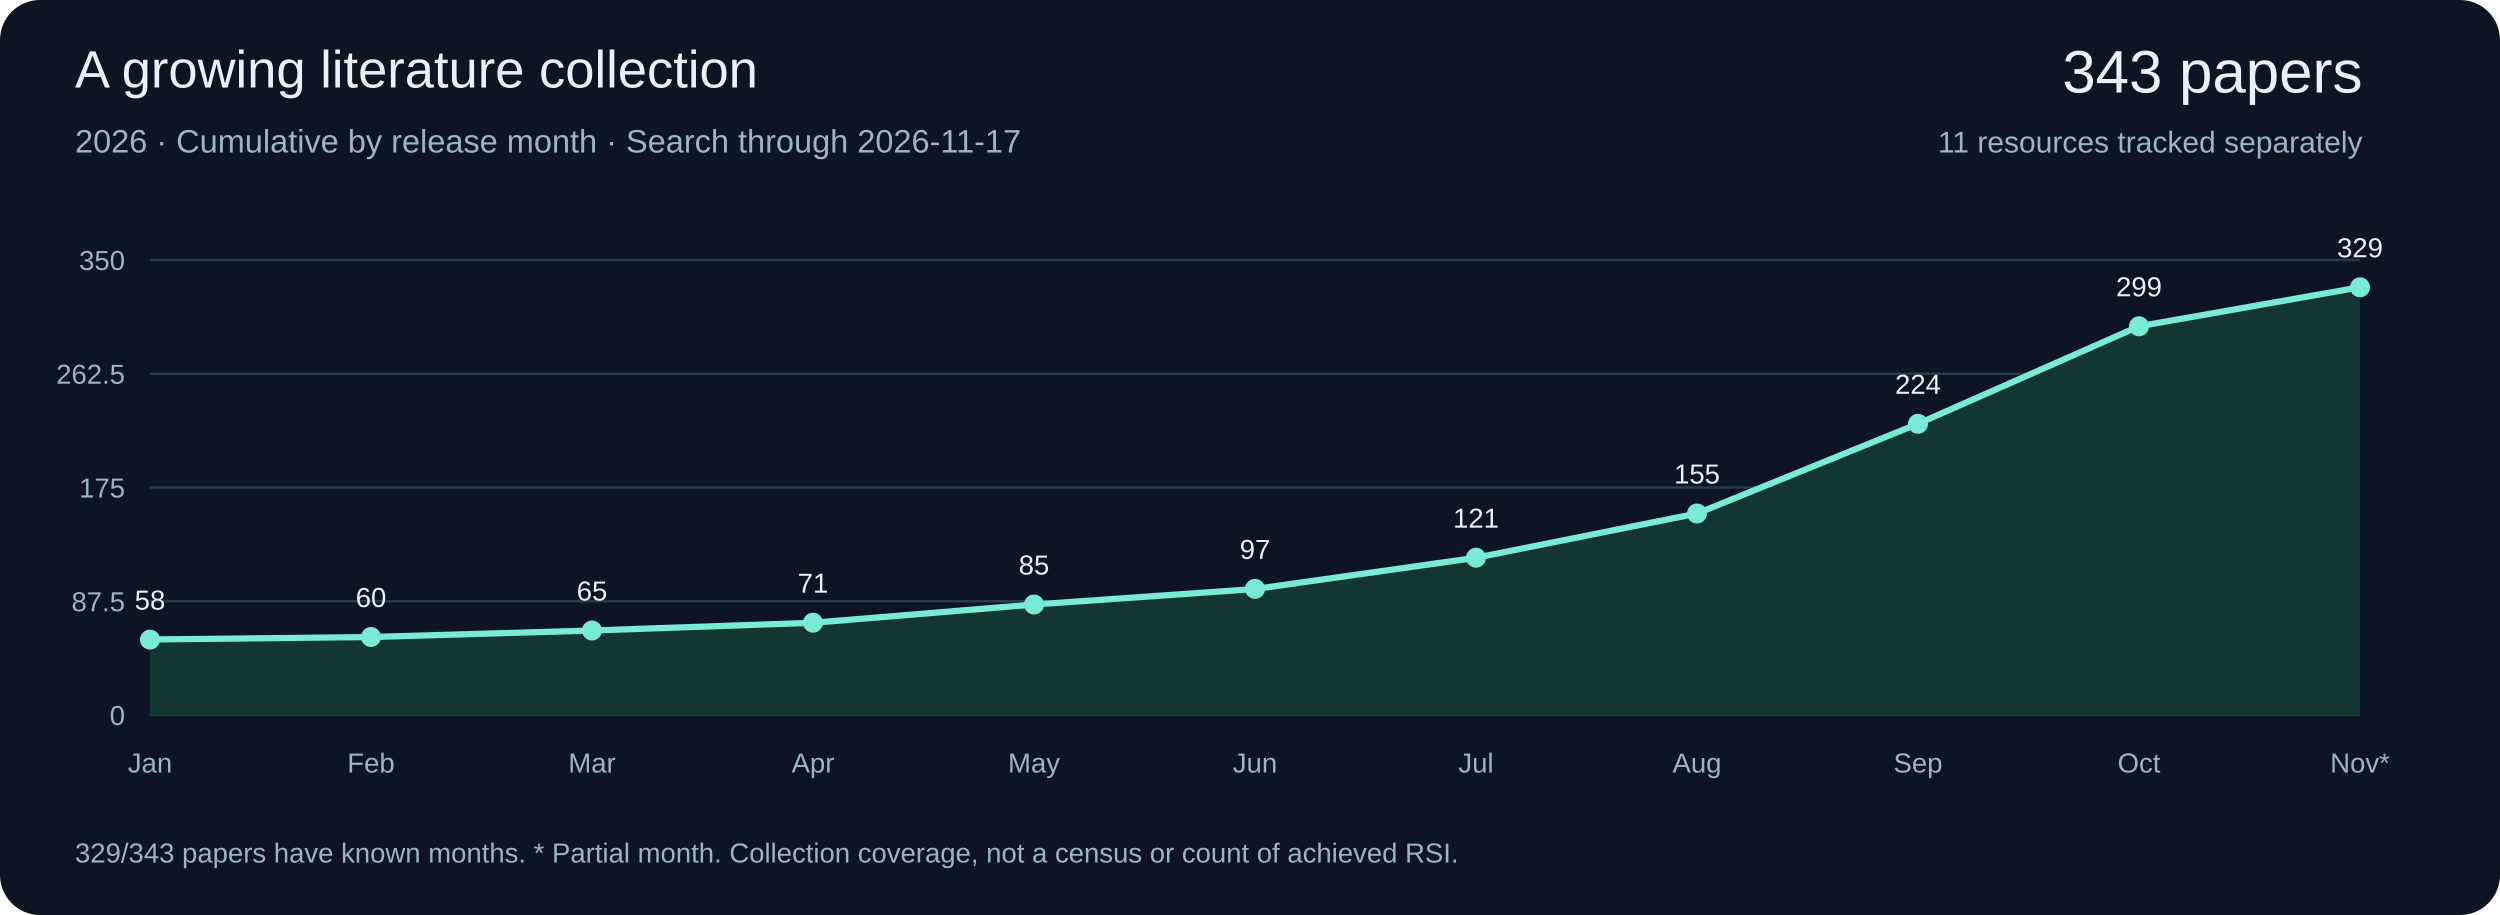
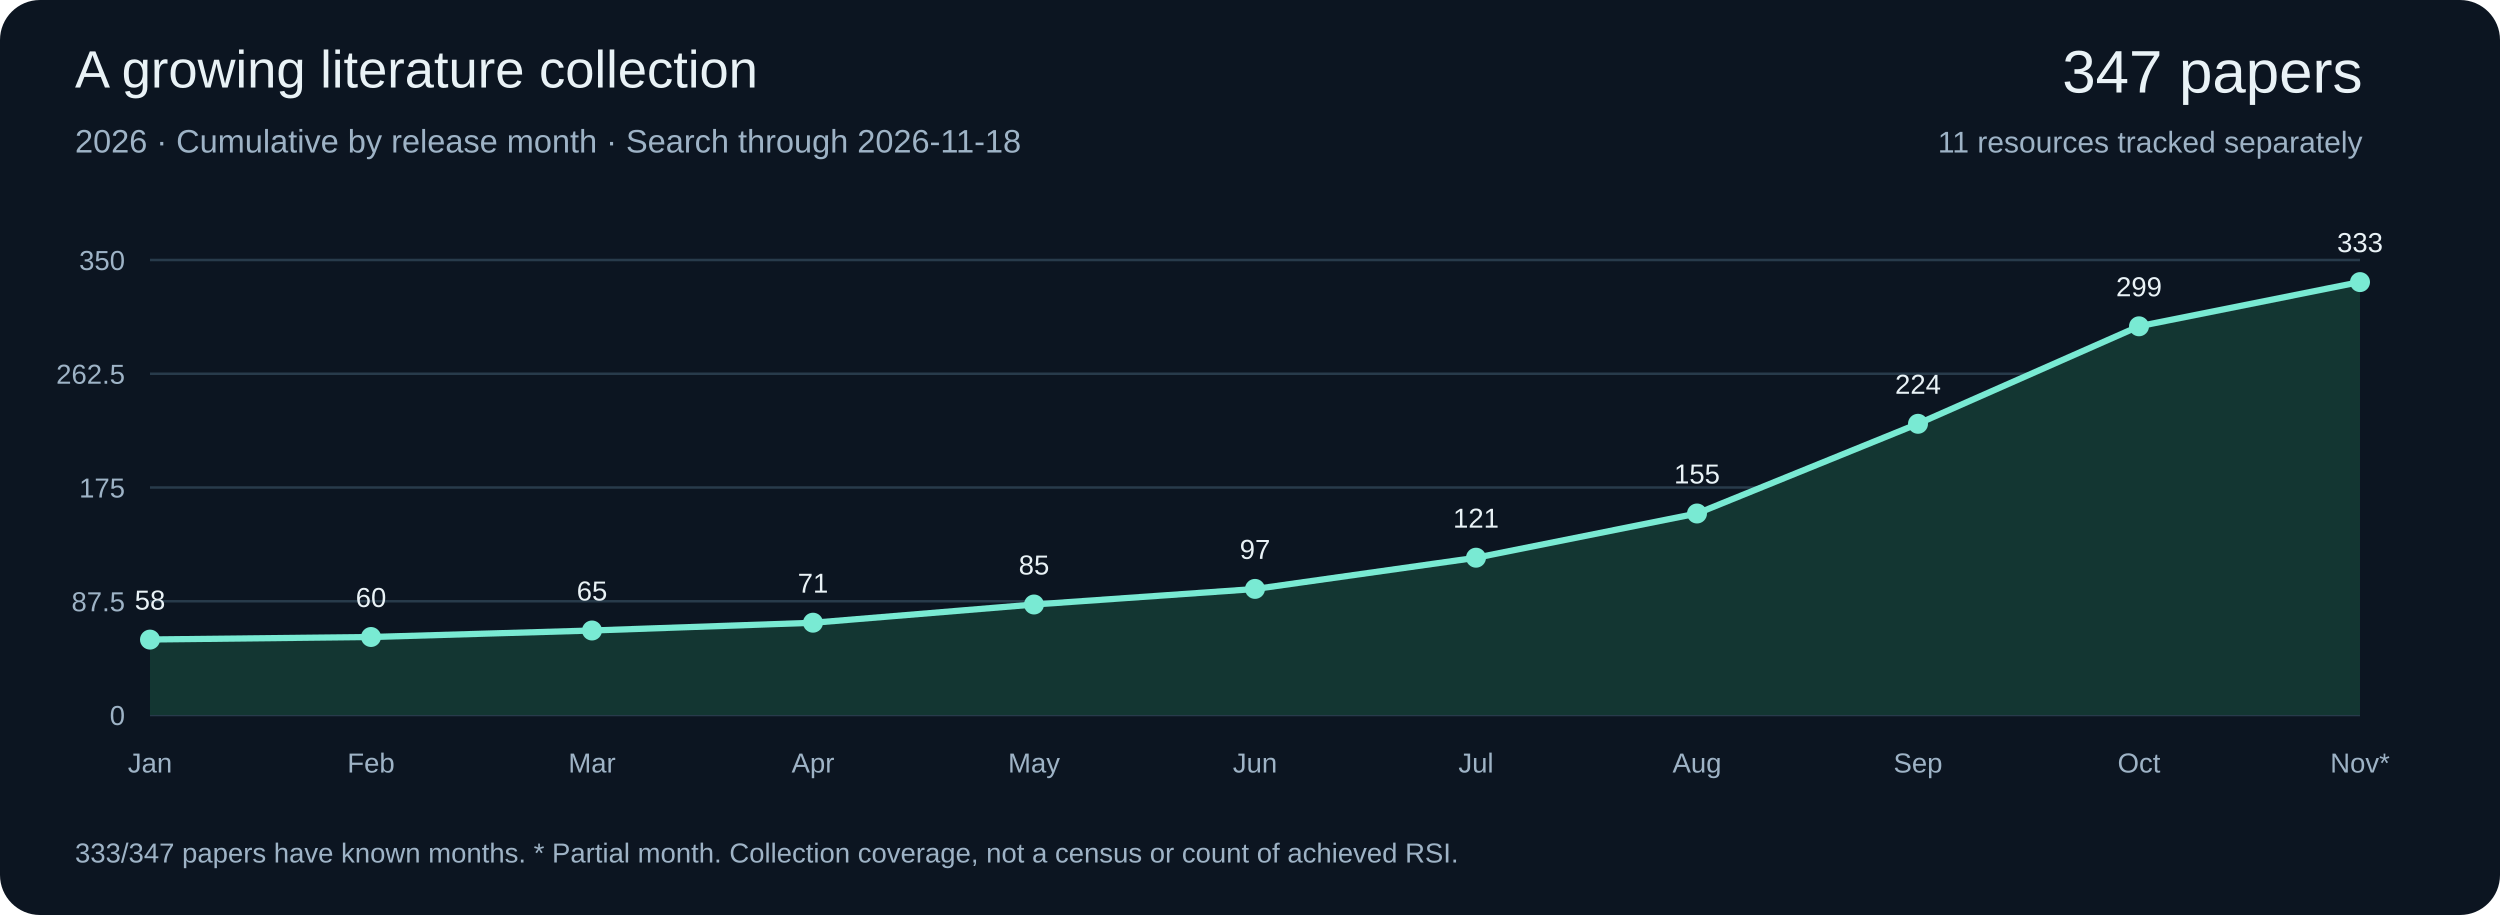
<svg xmlns="http://www.w3.org/2000/svg" width="1000" height="366" viewBox="0 0 1000 366" role="img" aria-labelledby="title desc">
  <rect width="1000" height="366" rx="16" fill="#0c1521" />
  <g font-family="Arial,sans-serif" fill="#e9f2f6">
    <text x="30" y="35" font-size="21">A growing literature collection</text>
-     <text x="30" y="61" font-size="13" fill="#9eb3c6">2026 · Cumulative by release month · Search through 2026-11-17</text>
-     <text x="945" y="37" text-anchor="end" font-size="24">343 papers</text>
+     <text x="30" y="61" font-size="13" fill="#9eb3c6">2026 · Cumulative by release month · Search through 2026-11-18</text>
+     <text x="945" y="37" text-anchor="end" font-size="24">347 papers</text>
    <text x="945" y="61" text-anchor="end" font-size="12" fill="#9eb3c6">11 resources tracked separately</text>
    <path d="M60 286.0h884" stroke="#283b4b" />
    <text x="50" y="290.0" text-anchor="end" font-size="11" fill="#9eb3c6">0</text>
    <path d="M60 240.5h884" stroke="#283b4b" />
    <text x="50" y="244.5" text-anchor="end" font-size="11" fill="#9eb3c6">87.5</text>
    <path d="M60 195.0h884" stroke="#283b4b" />
    <text x="50" y="199.0" text-anchor="end" font-size="11" fill="#9eb3c6">175</text>
    <path d="M60 149.5h884" stroke="#283b4b" />
    <text x="50" y="153.5" text-anchor="end" font-size="11" fill="#9eb3c6">262.5</text>
    <path d="M60 104.0h884" stroke="#283b4b" />
    <text x="50" y="108.0" text-anchor="end" font-size="11" fill="#9eb3c6">350</text>
-     <polygon points="60,286 60.0,255.8 148.4,254.8 236.8,252.2 325.2,249.1 413.6,241.8 502.0,235.6 590.4,223.1 678.8,205.4 767.2,169.5 855.6,130.5 944.0,114.9 944,286" fill="#133632" />
-     <polyline points="60.0,255.8 148.4,254.8 236.8,252.2 325.2,249.1 413.6,241.8 502.0,235.6 590.4,223.1 678.8,205.4 767.2,169.5 855.6,130.5 944.0,114.9" fill="none" stroke="#79ead3" stroke-width="2.5" />
+     <polygon points="60,286 60.0,255.8 148.4,254.8 236.8,252.2 325.2,249.1 413.6,241.8 502.0,235.6 590.4,223.1 678.8,205.4 767.2,169.5 855.6,130.5 944.0,112.8 944,286" fill="#133632" />
+     <polyline points="60.0,255.8 148.4,254.8 236.8,252.2 325.2,249.1 413.6,241.8 502.0,235.6 590.4,223.1 678.8,205.4 767.2,169.5 855.6,130.5 944.0,112.8" fill="none" stroke="#79ead3" stroke-width="2.5" />
    <circle cx="60.0" cy="255.84" r="4" fill="#79ead3" />
    <text x="60.0" y="243.84" text-anchor="middle" font-size="11">58</text>
    <text x="60.0" y="309" text-anchor="middle" font-size="11" fill="#9eb3c6">Jan</text>
    <circle cx="148.4" cy="254.8" r="4" fill="#79ead3" />
    <text x="148.4" y="242.8" text-anchor="middle" font-size="11">60</text>
    <text x="148.4" y="309" text-anchor="middle" font-size="11" fill="#9eb3c6">Feb</text>
    <circle cx="236.8" cy="252.2" r="4" fill="#79ead3" />
    <text x="236.8" y="240.2" text-anchor="middle" font-size="11">65</text>
    <text x="236.8" y="309" text-anchor="middle" font-size="11" fill="#9eb3c6">Mar</text>
    <circle cx="325.2" cy="249.08" r="4" fill="#79ead3" />
    <text x="325.2" y="237.08" text-anchor="middle" font-size="11">71</text>
    <text x="325.2" y="309" text-anchor="middle" font-size="11" fill="#9eb3c6">Apr</text>
    <circle cx="413.6" cy="241.8" r="4" fill="#79ead3" />
    <text x="413.6" y="229.8" text-anchor="middle" font-size="11">85</text>
    <text x="413.6" y="309" text-anchor="middle" font-size="11" fill="#9eb3c6">May</text>
    <circle cx="502.0" cy="235.56" r="4" fill="#79ead3" />
    <text x="502.0" y="223.56" text-anchor="middle" font-size="11">97</text>
    <text x="502.0" y="309" text-anchor="middle" font-size="11" fill="#9eb3c6">Jun</text>
    <circle cx="590.4" cy="223.08" r="4" fill="#79ead3" />
    <text x="590.4" y="211.08" text-anchor="middle" font-size="11">121</text>
    <text x="590.4" y="309" text-anchor="middle" font-size="11" fill="#9eb3c6">Jul</text>
    <circle cx="678.8" cy="205.4" r="4" fill="#79ead3" />
    <text x="678.8" y="193.4" text-anchor="middle" font-size="11">155</text>
    <text x="678.8" y="309" text-anchor="middle" font-size="11" fill="#9eb3c6">Aug</text>
    <circle cx="767.2" cy="169.52" r="4" fill="#79ead3" />
    <text x="767.2" y="157.52" text-anchor="middle" font-size="11">224</text>
    <text x="767.2" y="309" text-anchor="middle" font-size="11" fill="#9eb3c6">Sep</text>
    <circle cx="855.6" cy="130.52" r="4" fill="#79ead3" />
    <text x="855.6" y="118.52" text-anchor="middle" font-size="11">299</text>
    <text x="855.6" y="309" text-anchor="middle" font-size="11" fill="#9eb3c6">Oct</text>
-     <circle cx="944.0" cy="114.92" r="4" fill="#79ead3" />
-     <text x="944.0" y="102.92" text-anchor="middle" font-size="11">329</text>
+     <circle cx="944.0" cy="112.84" r="4" fill="#79ead3" />
+     <text x="944.0" y="100.84" text-anchor="middle" font-size="11">333</text>
    <text x="944.0" y="309" text-anchor="middle" font-size="11" fill="#9eb3c6">Nov*</text>
-     <text x="30" y="345" font-size="11" fill="#9eb3c6">329/343 papers have known months. * Partial month. Collection coverage, not a census or count of achieved RSI.</text>
+     <text x="30" y="345" font-size="11" fill="#9eb3c6">333/347 papers have known months. * Partial month. Collection coverage, not a census or count of achieved RSI.</text>
  </g>
</svg>
